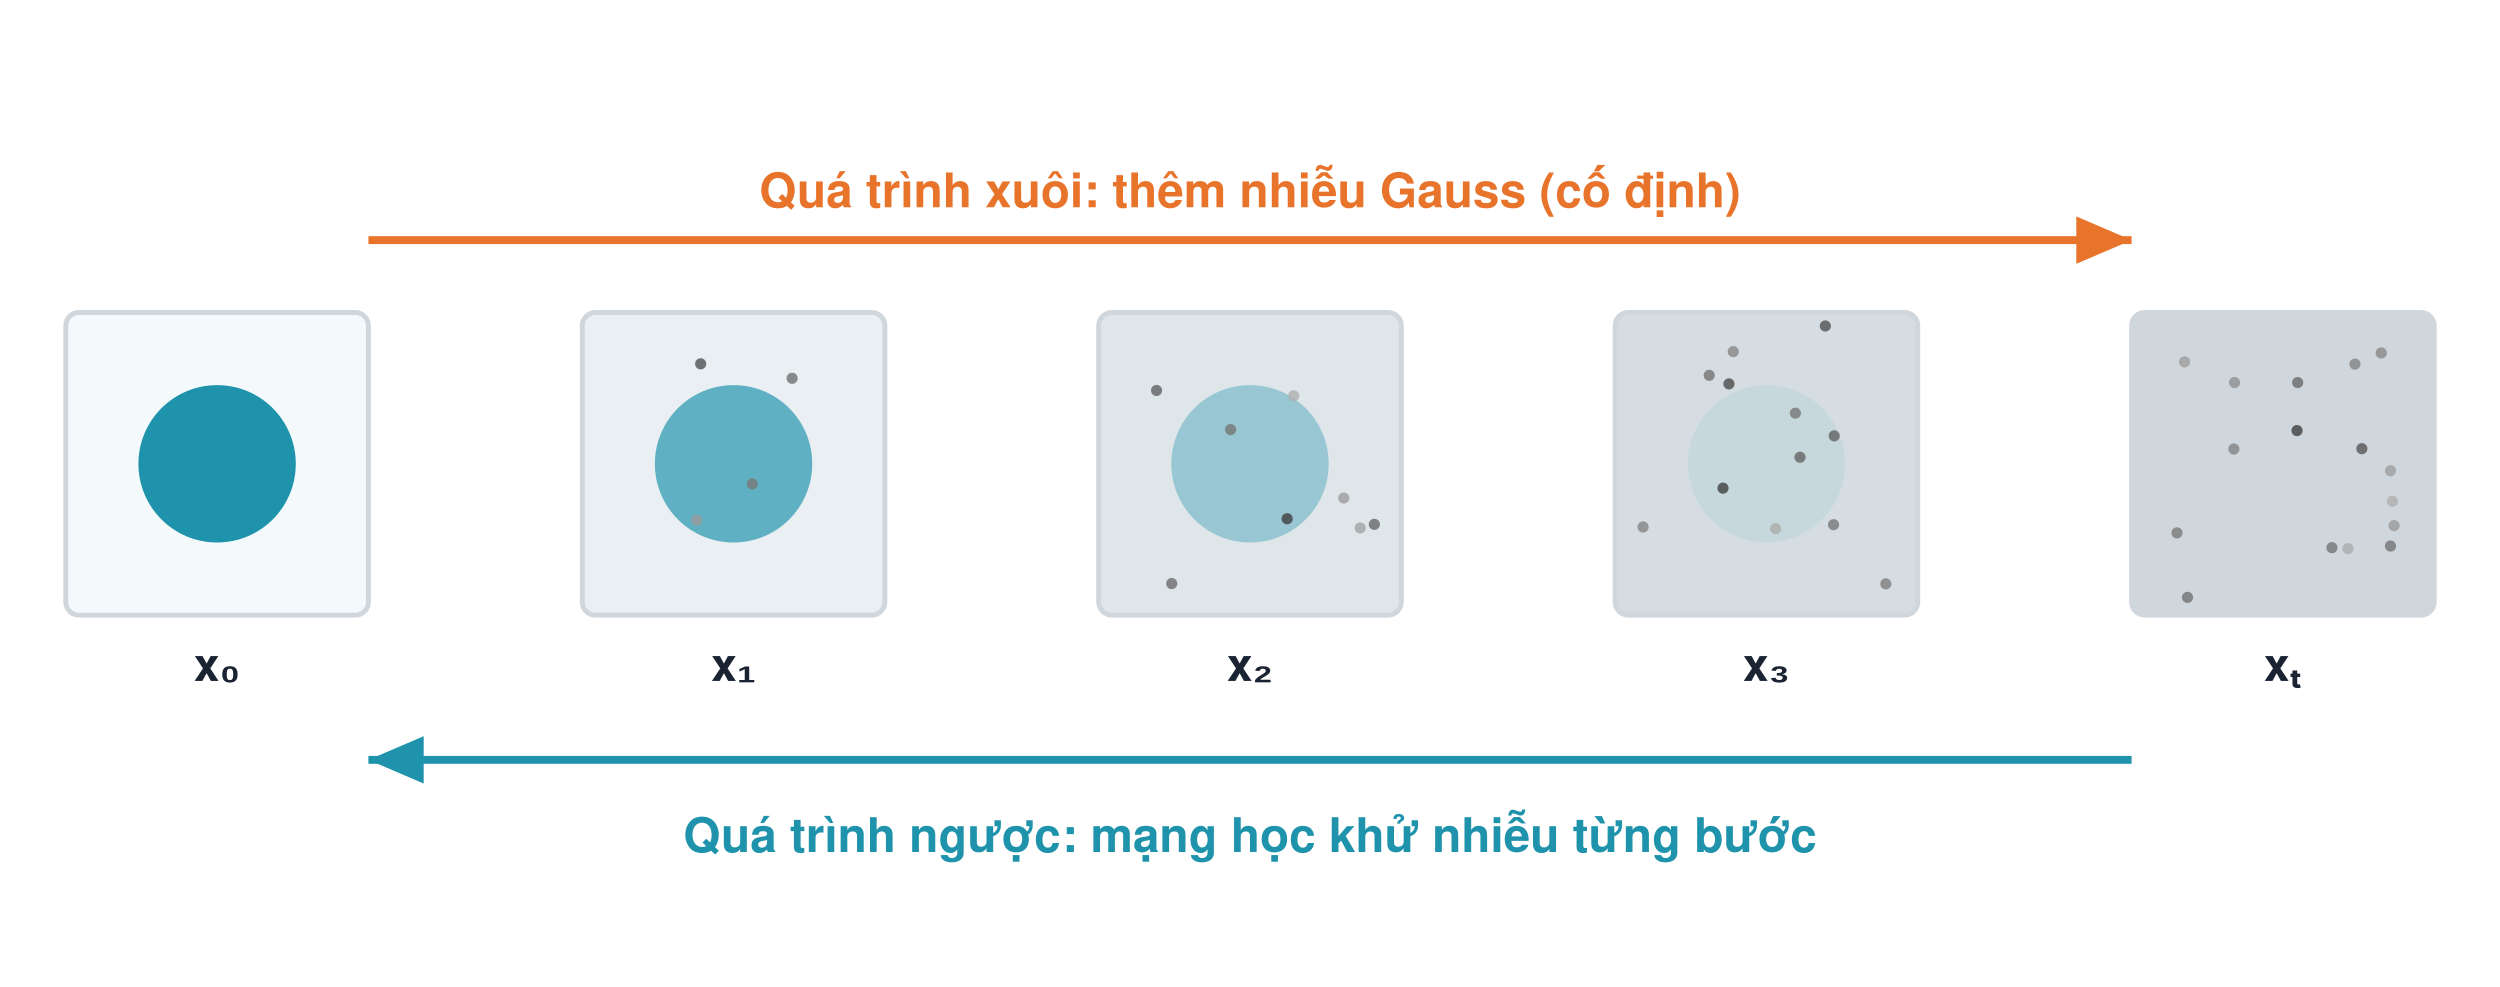
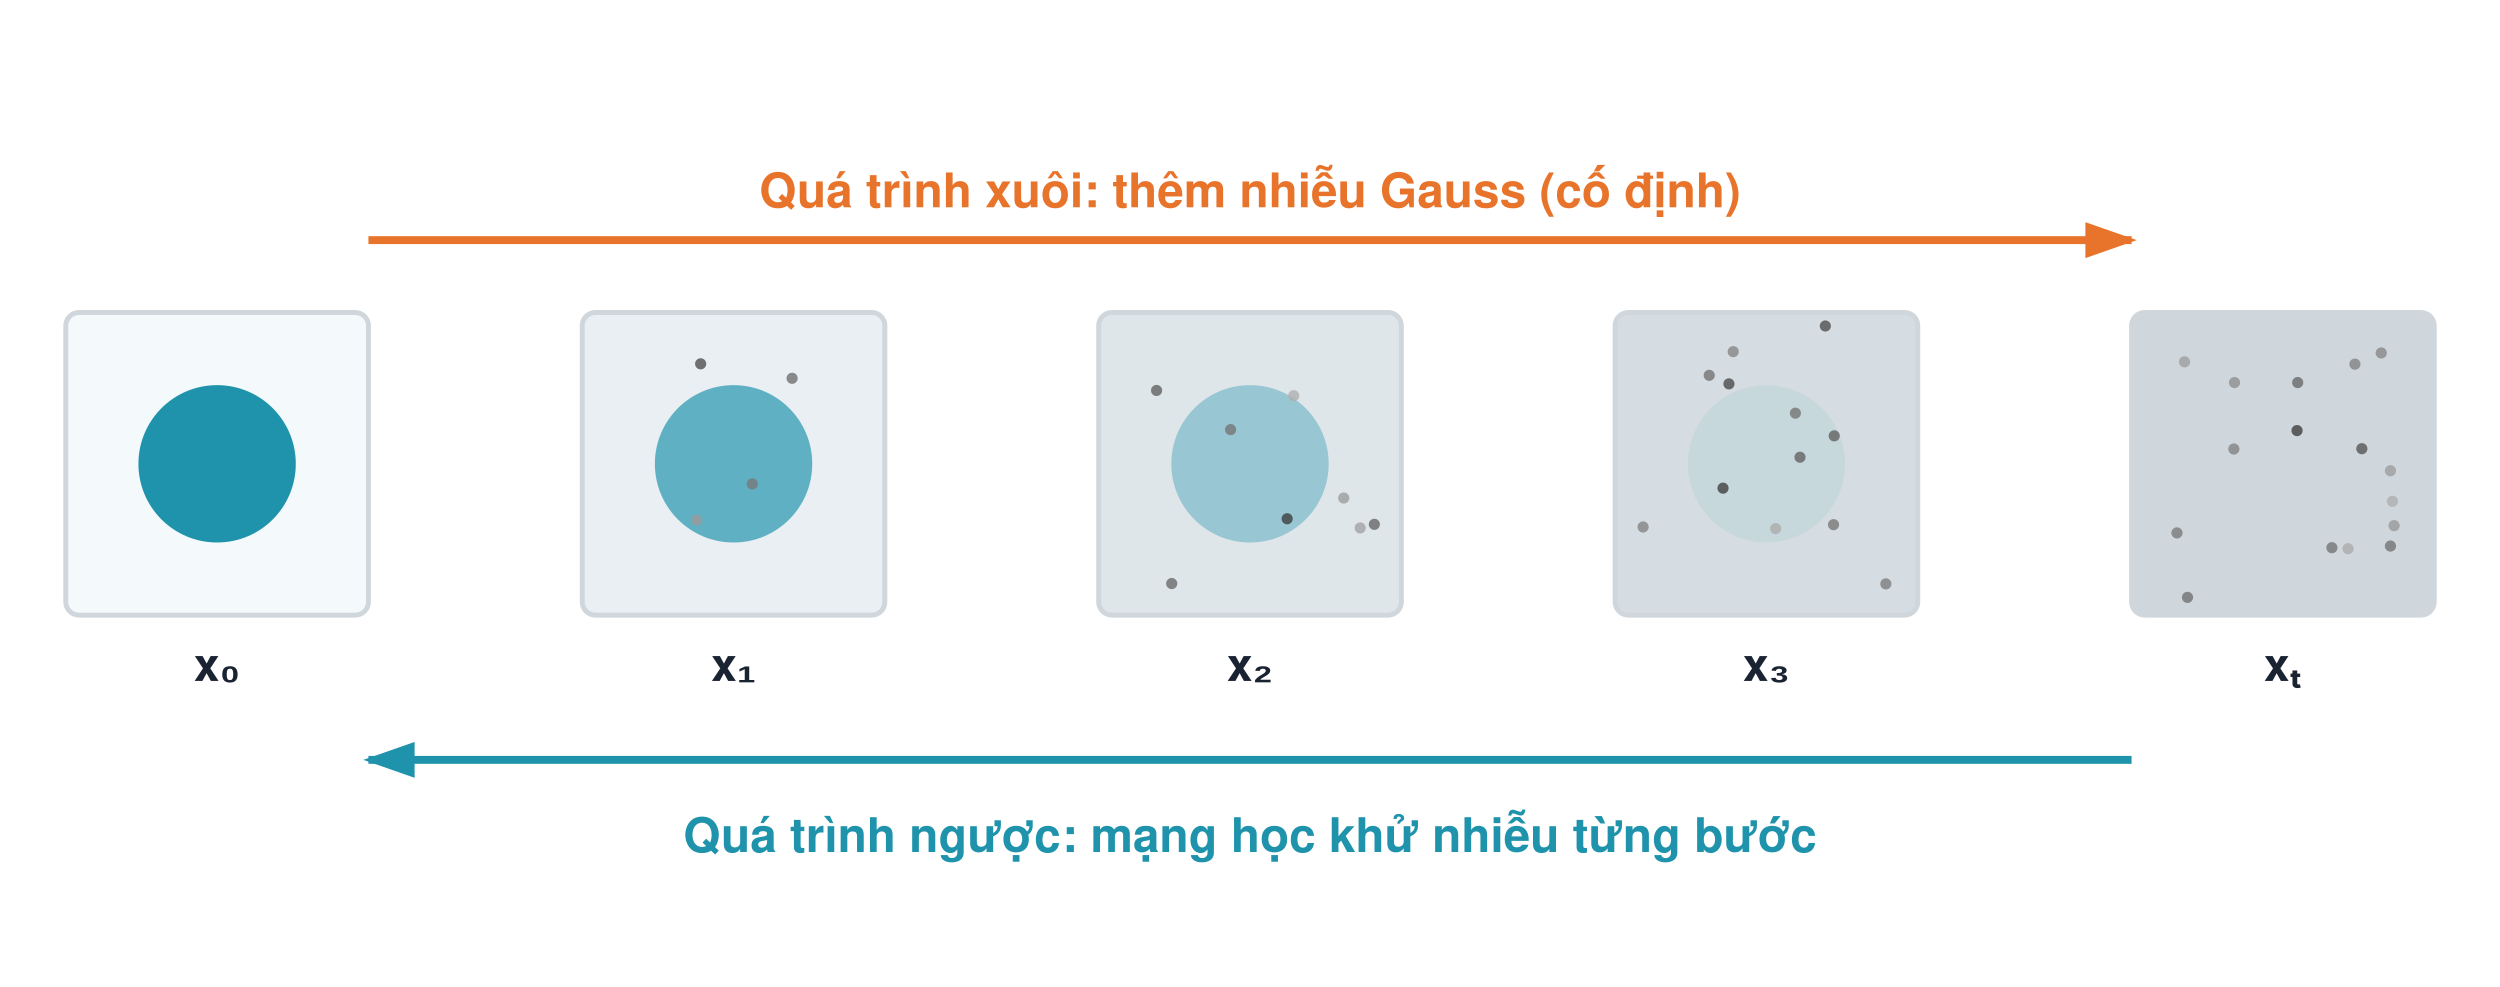
<svg xmlns="http://www.w3.org/2000/svg" viewBox="0 0 760 300" font-family="-apple-system, BlinkMacSystemFont, 'Segoe UI', Helvetica, Arial, sans-serif">
  <defs>
-     <marker id="arr" markerWidth="9" markerHeight="9" refX="7" refY="3" orient="auto" markerUnits="strokeWidth">
-       <path d="M0,0 L7,3 L0,6 Z" fill="#1a2332" />
+     <marker id="arr" viewBox="0 0 10 10" markerWidth="6.5" markerHeight="6.5" refX="9" refY="5" orient="auto" markerUnits="strokeWidth">
+       <path d="M0,1.5 L10,5 L0,8.5 Z" fill="#1a2332" />
    </marker>
-     <marker id="arr-o" markerWidth="9" markerHeight="9" refX="7" refY="3" orient="auto" markerUnits="strokeWidth">
-       <path d="M0,0 L7,3 L0,6 Z" fill="#e8732a" />
+     <marker id="arr-o" viewBox="0 0 10 10" markerWidth="6.5" markerHeight="6.5" refX="9" refY="5" orient="auto" markerUnits="strokeWidth">
+       <path d="M0,1.5 L10,5 L0,8.5 Z" fill="#e8732a" />
    </marker>
-     <marker id="arr-b" markerWidth="9" markerHeight="9" refX="7" refY="3" orient="auto" markerUnits="strokeWidth">
-       <path d="M0,0 L7,3 L0,6 Z" fill="#1E93AB" />
+     <marker id="arr-b" viewBox="0 0 10 10" markerWidth="6.5" markerHeight="6.5" refX="9" refY="5" orient="auto" markerUnits="strokeWidth">
+       <path d="M0,1.5 L10,5 L0,8.5 Z" fill="#1E93AB" />
    </marker>
  </defs>
  <rect x="20.0" y="95" width="92" height="92" rx="4" fill="rgb(244,250,252)" stroke="#cfd6dc" stroke-width="1.5" />
  <circle cx="66.0" cy="141.0" r="23.92" fill="#1E93AB" opacity="1.00" />
  <text x="66.0" y="207" text-anchor="middle" font-size="14" font-weight="600" fill="#1a2332">x₀</text>
  <rect x="177.0" y="95" width="92" height="92" rx="4" fill="rgb(233,239,243)" stroke="#cfd6dc" stroke-width="1.5" />
  <circle cx="223.0" cy="141.0" r="23.92" fill="#1E93AB" opacity="0.68" />
  <circle cx="213.0" cy="110.6" r="1.7" fill="rgb(80,80,80)" opacity="0.8" />
  <circle cx="240.8" cy="115.0" r="1.7" fill="rgb(111,111,111)" opacity="0.8" />
  <circle cx="228.7" cy="147.1" r="1.7" fill="rgb(120,120,120)" opacity="0.8" />
  <circle cx="211.8" cy="158.1" r="1.7" fill="rgb(154,154,154)" opacity="0.8" />
  <text x="223.0" y="207" text-anchor="middle" font-size="14" font-weight="600" fill="#1a2332">x₁</text>
  <rect x="334.0" y="95" width="92" height="92" rx="4" fill="rgb(223,230,234)" stroke="#cfd6dc" stroke-width="1.5" />
  <circle cx="380.0" cy="141.0" r="23.92" fill="#1E93AB" opacity="0.37" />
  <circle cx="356.2" cy="177.4" r="1.7" fill="rgb(106,106,106)" opacity="0.8" />
  <circle cx="393.3" cy="120.3" r="1.7" fill="rgb(175,175,175)" opacity="0.8" />
  <circle cx="374.1" cy="130.6" r="1.7" fill="rgb(117,117,117)" opacity="0.8" />
  <circle cx="417.8" cy="159.4" r="1.7" fill="rgb(103,103,103)" opacity="0.8" />
  <circle cx="391.3" cy="157.7" r="1.7" fill="rgb(62,62,62)" opacity="0.8" />
  <circle cx="413.5" cy="160.5" r="1.7" fill="rgb(163,163,163)" opacity="0.8" />
  <circle cx="351.6" cy="118.7" r="1.7" fill="rgb(98,98,98)" opacity="0.8" />
  <circle cx="408.5" cy="151.4" r="1.7" fill="rgb(156,156,156)" opacity="0.8" />
  <text x="380.0" y="207" text-anchor="middle" font-size="14" font-weight="600" fill="#1a2332">x₂</text>
  <rect x="491.0" y="95" width="92" height="92" rx="4" fill="rgb(214,221,226)" stroke="#cfd6dc" stroke-width="1.5" />
  <circle cx="537.0" cy="141.0" r="23.92" fill="#1E93AB" opacity="0.08" />
  <circle cx="499.5" cy="160.2" r="1.7" fill="rgb(131,131,131)" opacity="0.8" />
  <circle cx="545.8" cy="125.6" r="1.7" fill="rgb(118,118,118)" opacity="0.8" />
  <circle cx="519.6" cy="114.1" r="1.7" fill="rgb(115,115,115)" opacity="0.8" />
  <circle cx="539.8" cy="160.7" r="1.7" fill="rgb(172,172,172)" opacity="0.8" />
  <circle cx="557.6" cy="132.5" r="1.7" fill="rgb(98,98,98)" opacity="0.8" />
  <circle cx="523.8" cy="148.4" r="1.7" fill="rgb(64,64,64)" opacity="0.8" />
  <circle cx="557.4" cy="159.5" r="1.7" fill="rgb(120,120,120)" opacity="0.8" />
  <circle cx="525.6" cy="116.7" r="1.7" fill="rgb(75,75,75)" opacity="0.8" />
  <circle cx="547.2" cy="139.0" r="1.7" fill="rgb(100,100,100)" opacity="0.8" />
  <circle cx="573.3" cy="177.5" r="1.7" fill="rgb(125,125,125)" opacity="0.8" />
  <circle cx="554.9" cy="99.1" r="1.7" fill="rgb(80,80,80)" opacity="0.8" />
  <circle cx="526.9" cy="106.9" r="1.7" fill="rgb(134,134,134)" opacity="0.8" />
  <text x="537.0" y="207" text-anchor="middle" font-size="14" font-weight="600" fill="#1a2332">x₃</text>
  <rect x="648.0" y="95" width="92" height="92" rx="4" fill="rgb(207,214,220)" stroke="#cfd6dc" stroke-width="1.5" />
  <circle cx="726.7" cy="143.1" r="1.7" fill="rgb(157,157,157)" opacity="0.8" />
  <circle cx="698.3" cy="130.9" r="1.7" fill="rgb(62,62,62)" opacity="0.8" />
  <circle cx="665.0" cy="181.6" r="1.7" fill="rgb(113,113,113)" opacity="0.8" />
  <circle cx="661.8" cy="162.0" r="1.7" fill="rgb(121,121,121)" opacity="0.8" />
  <circle cx="723.9" cy="107.3" r="1.7" fill="rgb(135,135,135)" opacity="0.8" />
  <circle cx="718.0" cy="136.4" r="1.7" fill="rgb(85,85,85)" opacity="0.8" />
  <circle cx="679.3" cy="116.3" r="1.7" fill="rgb(142,142,142)" opacity="0.8" />
  <circle cx="726.7" cy="166.0" r="1.7" fill="rgb(115,115,115)" opacity="0.8" />
  <circle cx="727.3" cy="152.4" r="1.7" fill="rgb(174,174,174)" opacity="0.8" />
  <circle cx="715.9" cy="110.7" r="1.7" fill="rgb(130,130,130)" opacity="0.8" />
  <circle cx="727.8" cy="159.8" r="1.7" fill="rgb(152,152,152)" opacity="0.8" />
  <circle cx="713.8" cy="166.8" r="1.7" fill="rgb(171,171,171)" opacity="0.8" />
  <circle cx="708.9" cy="166.5" r="1.7" fill="rgb(116,116,116)" opacity="0.8" />
  <circle cx="664.1" cy="110.0" r="1.7" fill="rgb(158,158,158)" opacity="0.8" />
  <circle cx="698.5" cy="116.3" r="1.7" fill="rgb(105,105,105)" opacity="0.8" />
  <circle cx="679.1" cy="136.5" r="1.7" fill="rgb(130,130,130)" opacity="0.8" />
  <text x="694.0" y="207" text-anchor="middle" font-size="14" font-weight="600" fill="#1a2332">xₜ</text>
  <line x1="112.0" y1="73" x2="648.0" y2="73" stroke="#e8732a" stroke-width="2.4" marker-end="url(#arr-o)" />
  <line x1="648.0" y1="231" x2="112.0" y2="231" stroke="#1E93AB" stroke-width="2.4" marker-end="url(#arr-b)" />
  <text x="380.0" y="63" text-anchor="middle" font-size="14.5" font-weight="600" fill="#e8732a">Quá trình xuôi: thêm nhiễu Gauss (cố định)</text>
  <text x="380.0" y="259" text-anchor="middle" font-size="14.5" font-weight="600" fill="#1E93AB">Quá trình ngược: mạng học khử nhiễu từng bước</text>
</svg>
